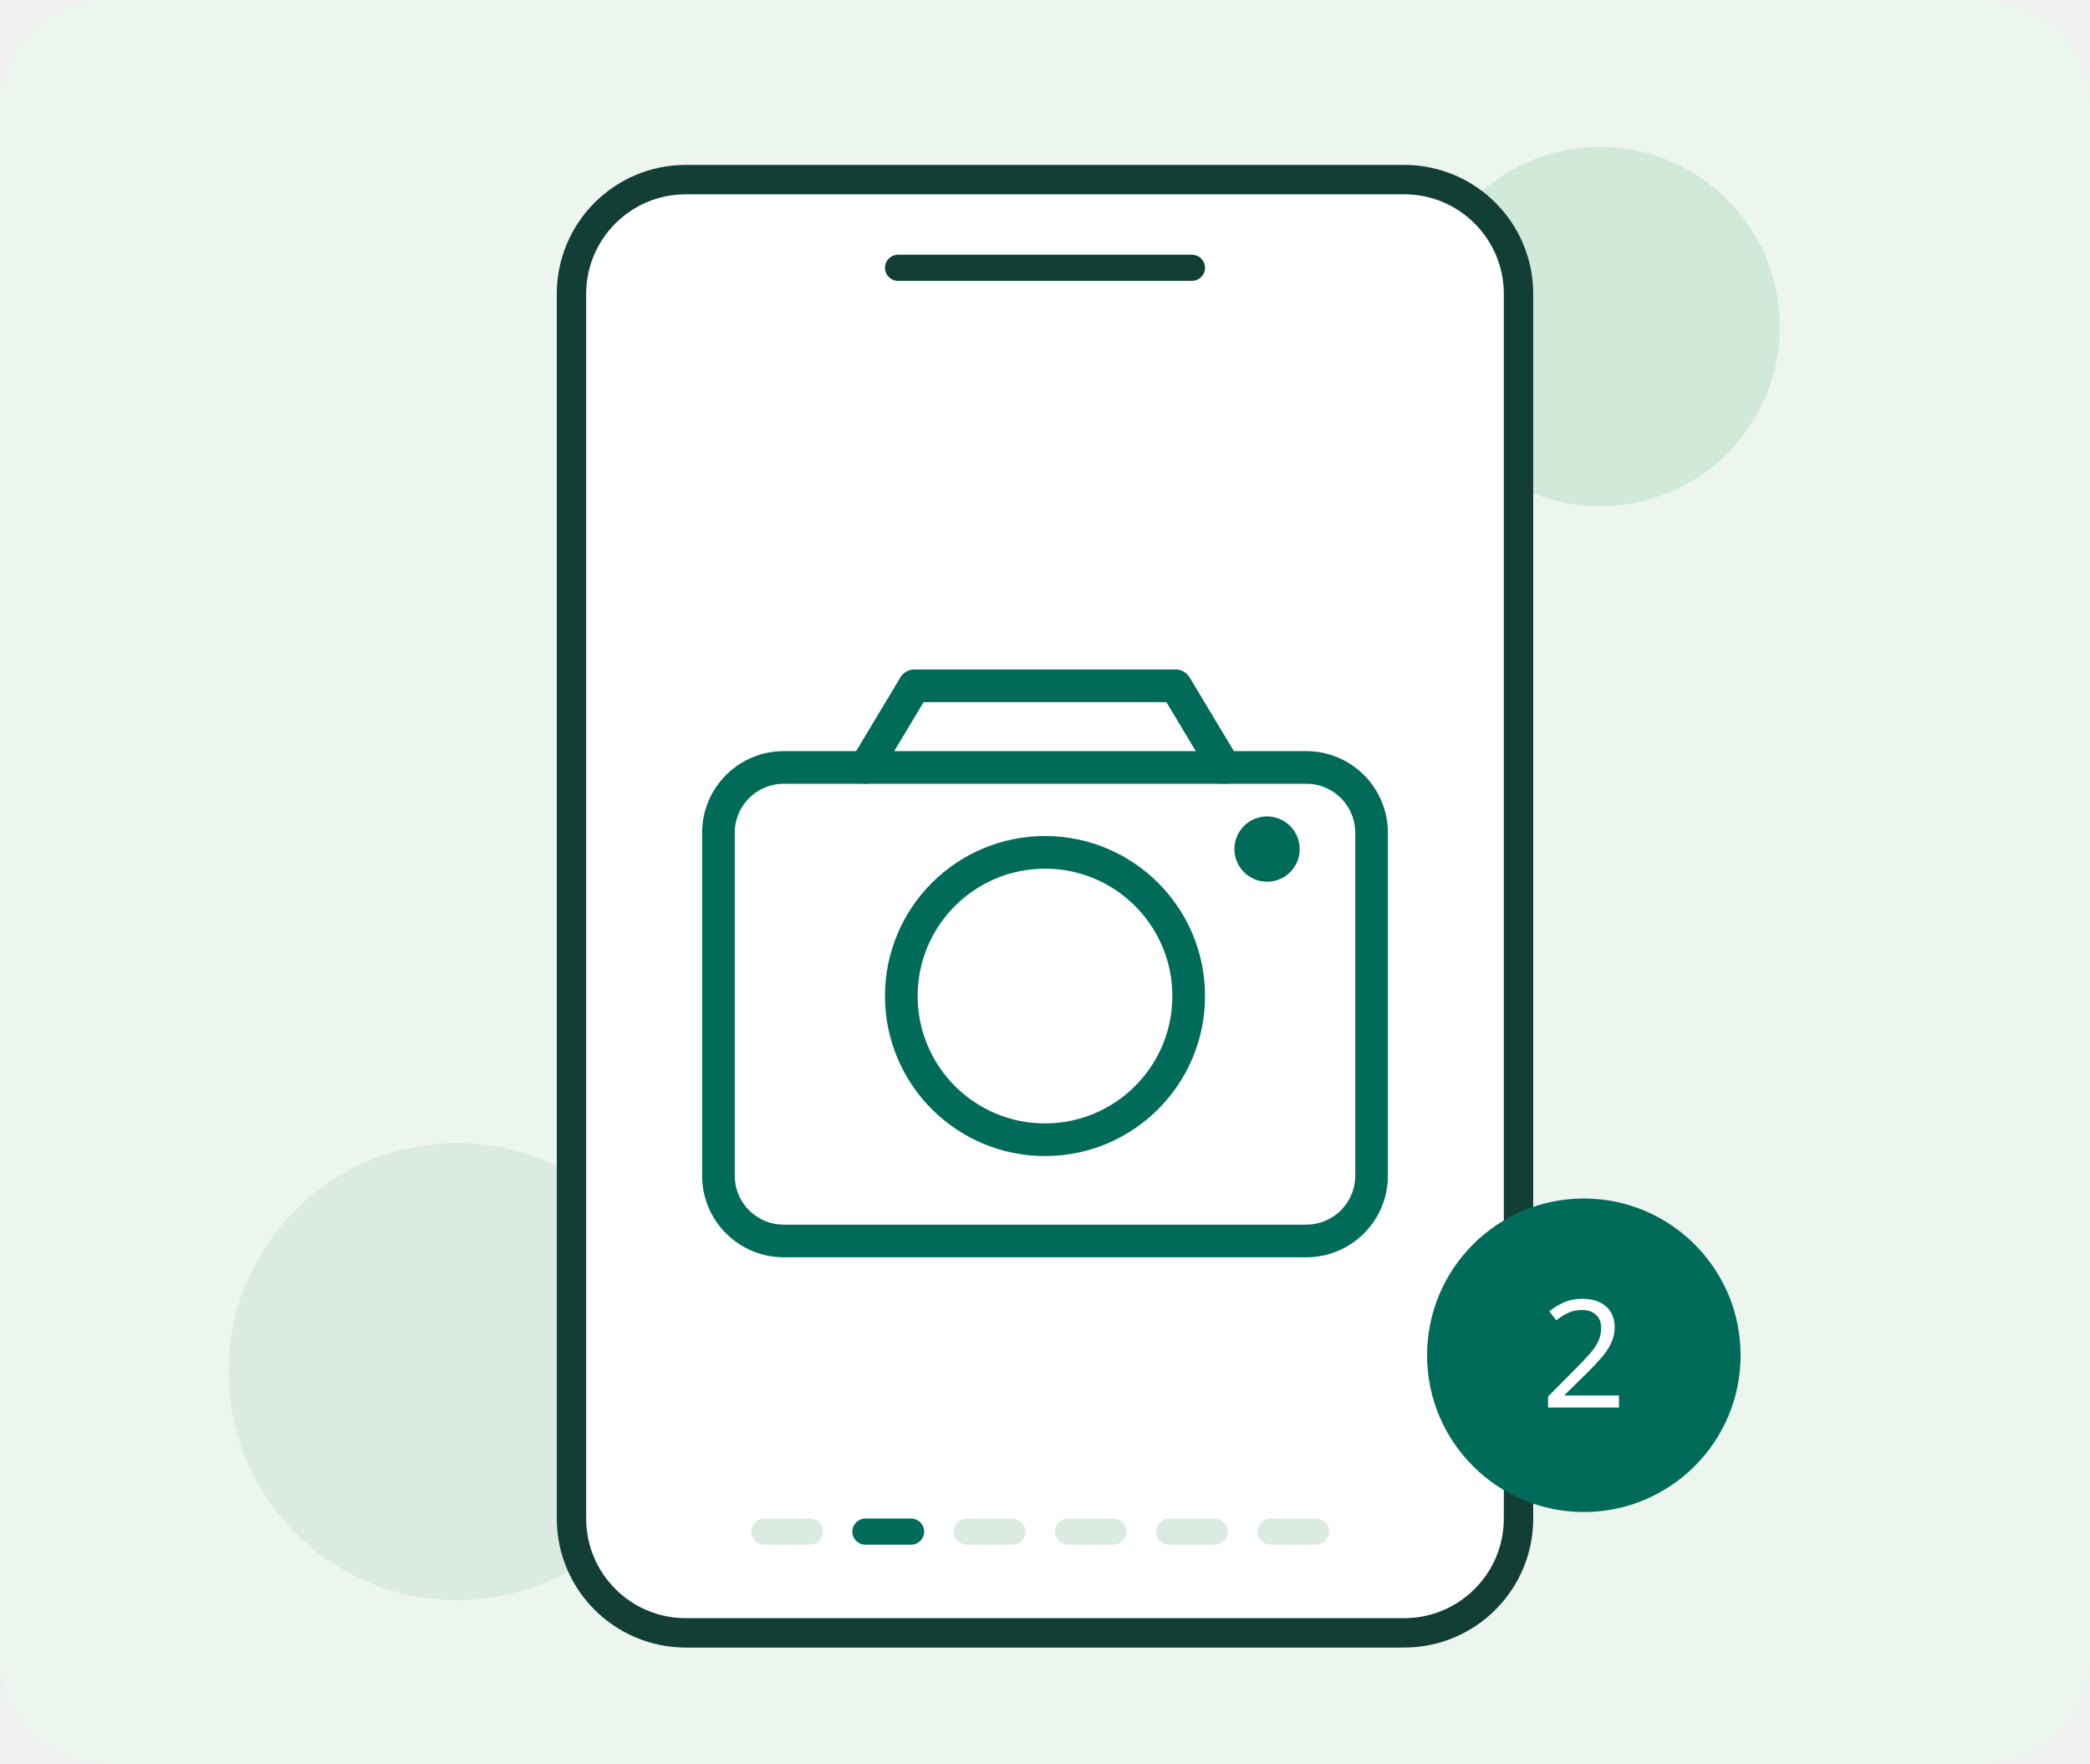
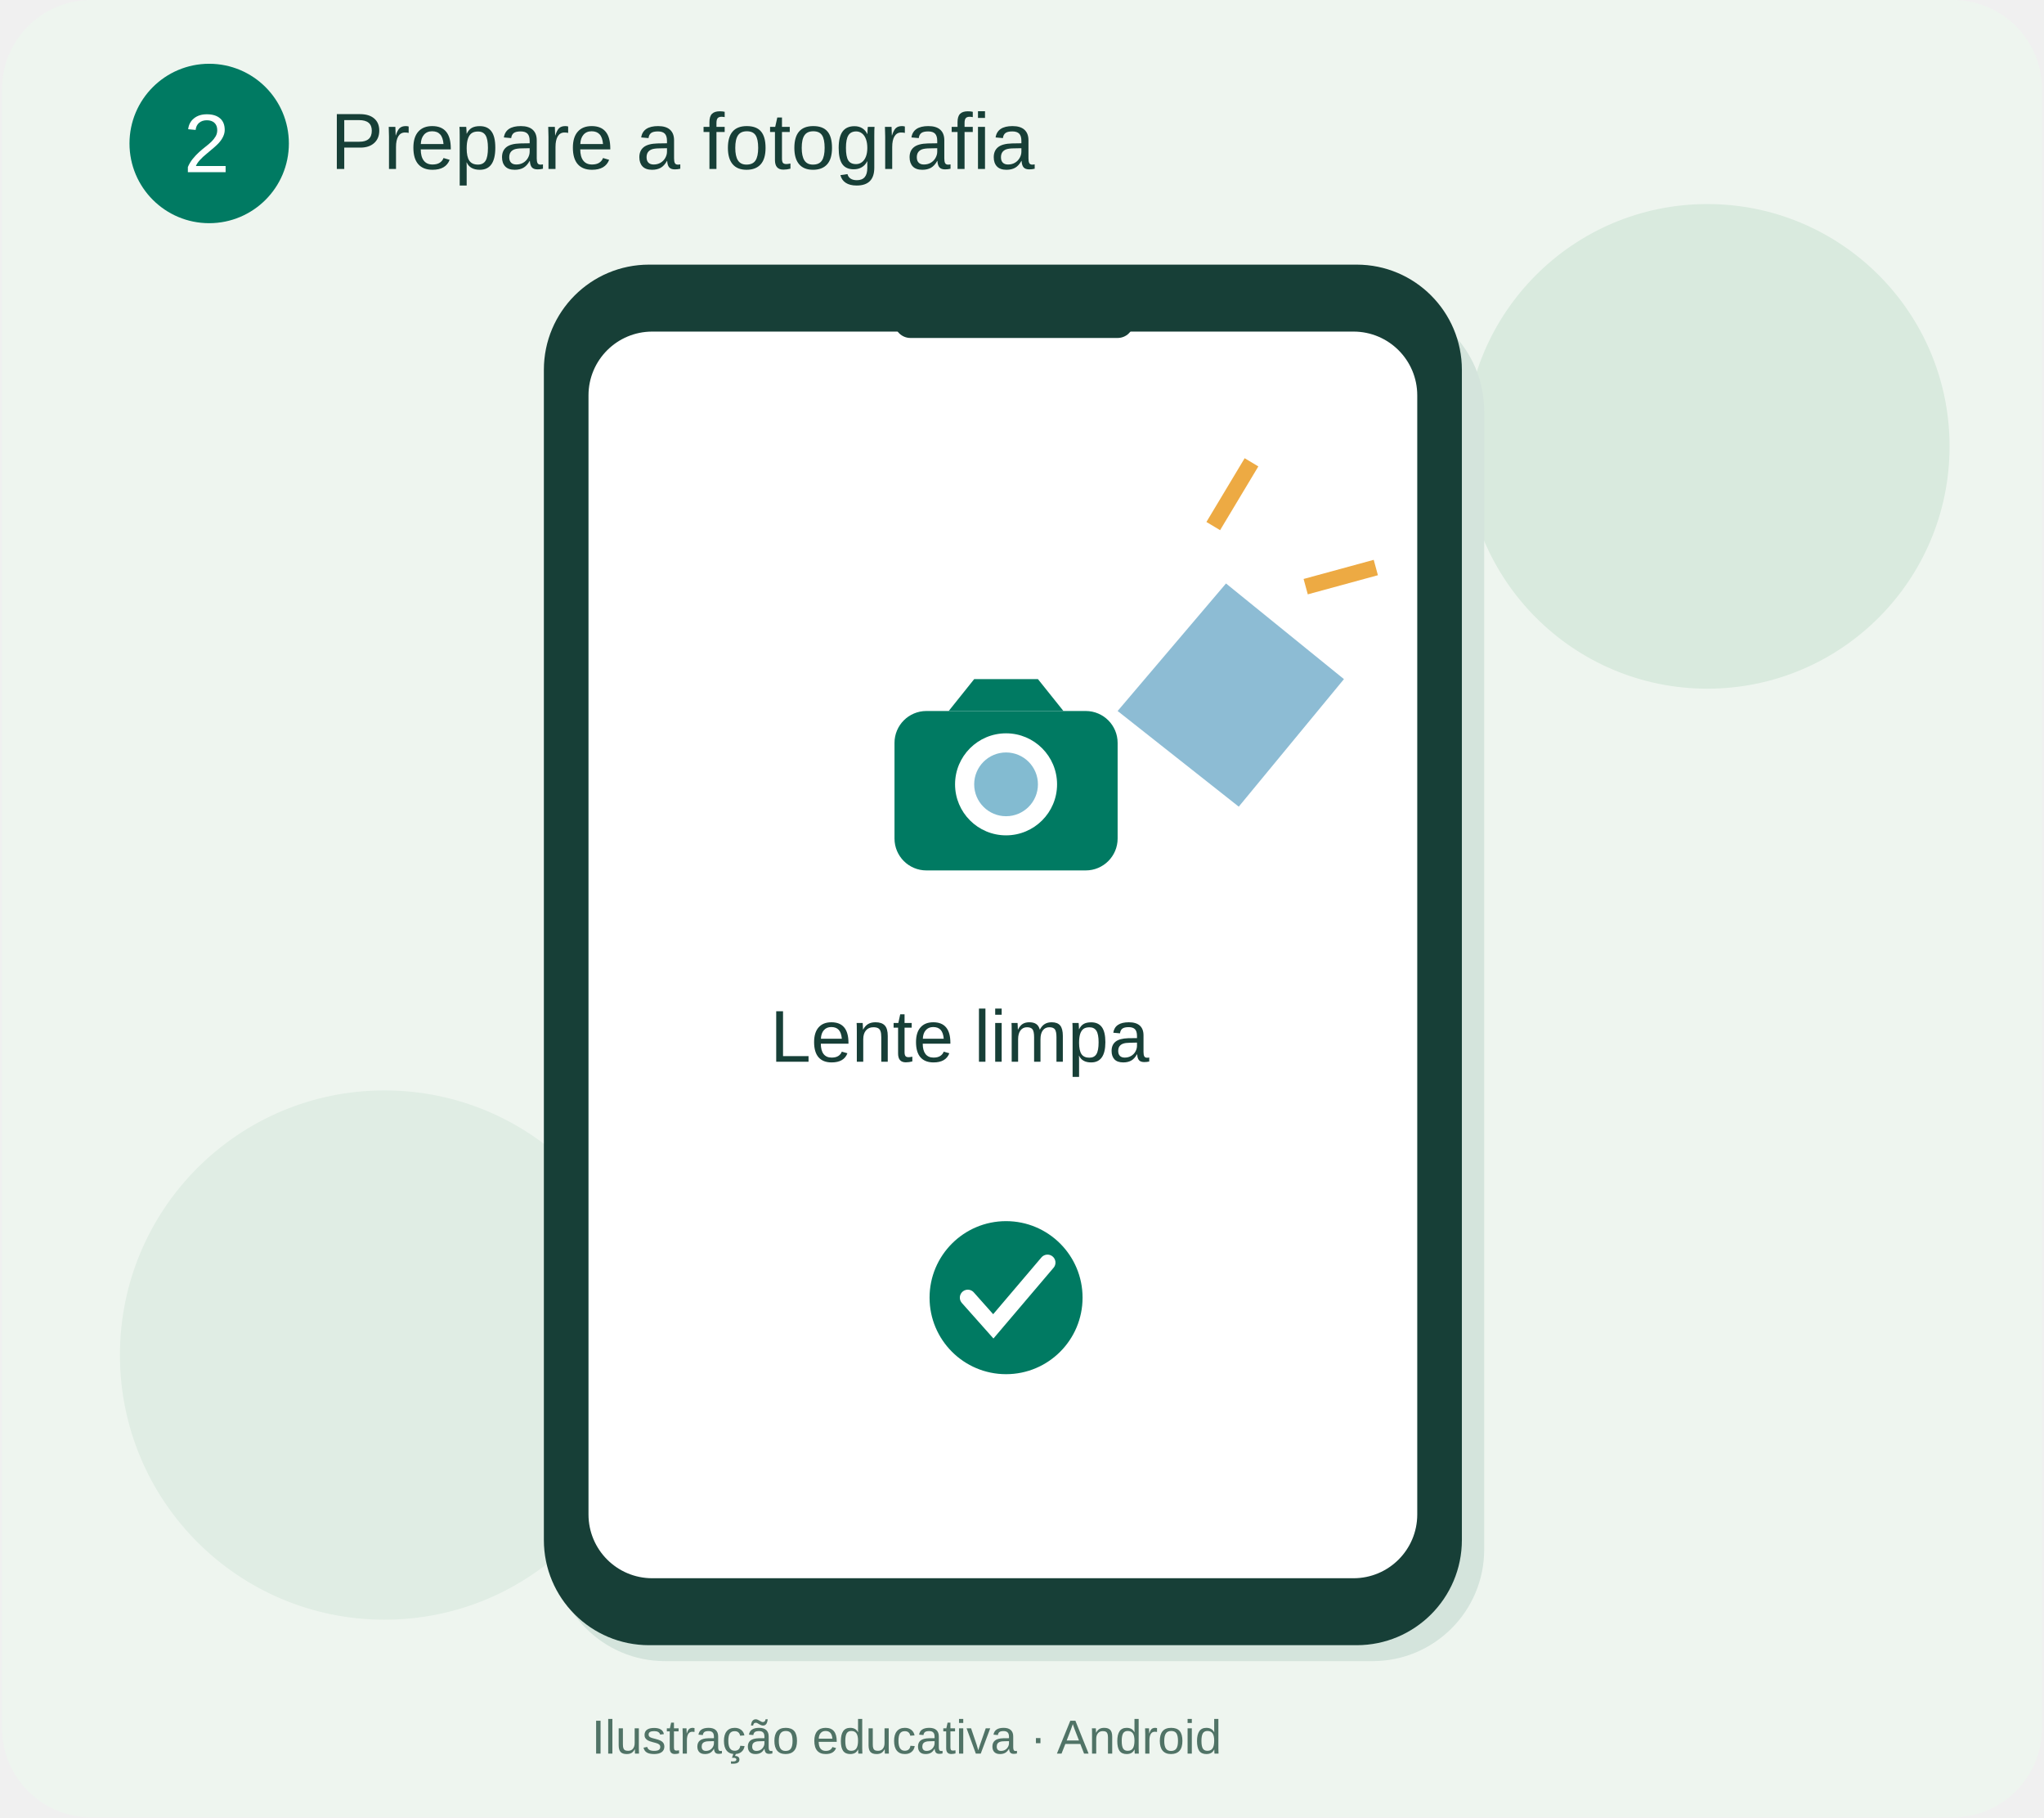
- <svg xmlns="http://www.w3.org/2000/svg" width="640" height="540" viewBox="0 0 640 540">
-   <rect width="640" height="540" rx="32" fill="#edf5ef" />
-   <circle cx="490" cy="100" r="55" fill="#d0e9d8" />
-   <circle cx="140" cy="420" r="70" fill="#dcebe2" />
-   <rect x="175" y="55" width="290" height="445" rx="35" fill="white" stroke="#123e35" stroke-width="9" />
-   <path d="M275 82 H365" stroke="#123e35" stroke-width="8" stroke-linecap="round" />
-   <g fill="none" stroke="#006b59" stroke-width="10" stroke-linecap="round" stroke-linejoin="round">
-     <rect x="220" y="235" width="200" height="145" rx="20" />
-     <path d="M265 235 L280 210 H360 L375 235" />
-     <circle cx="320" cy="305" r="44" />
-     <circle cx="388" cy="260" r="5" fill="#006b59" />
+ <svg xmlns="http://www.w3.org/2000/svg" width="720" height="640" viewBox="0 0 640 570">
+   <defs>
+     <marker id="arrow" viewBox="0 0 10 10" refX="8" refY="5" markerWidth="5" markerHeight="5" orient="auto-start-reverse">
+       <path d="M0 0 10 5 0 10Z" fill="#e85b37" />
+     </marker>
+   </defs>
+   <rect width="640" height="570" rx="28" fill="#eef5ef" />
+   <circle cx="535" cy="140" r="76" fill="#d9eade" />
+   <circle cx="120" cy="425" r="83" fill="#e0ede4" />
+   <rect x="173" y="94" width="292" height="427" rx="35" fill="#d4e4dc" />
+   <rect x="170" y="83" width="288" height="433" rx="33" fill="#173f37" />
+   <rect x="184" y="104" width="260" height="391" rx="20" fill="white" />
+   <path d="M285 101h65" stroke="#173f37" stroke-width="10" stroke-linecap="round" />
+   <g transform="translate(315 246)">
+     <rect x="-35" y="-23" width="70" height="50" rx="10" fill="#007a62" />
+     <path d="M-18-23l8-10h20l8 10" fill="#007a62" />
+     <circle r="16" fill="white" />
+     <circle r="10" fill="#83bbd1" />
  </g>
-   <circle cx="485" cy="415" r="48" fill="#006b59" />
-   <text x="485" y="431" fill="white" font-size="46" font-family="sans-serif" text-anchor="middle">2</text>
-   <g fill="#dcebe2">
-     <rect x="230" y="465" width="22" height="8" rx="4" />
-     <rect x="261" y="465" width="22" height="8" rx="4" fill="#006b59" />
-     <rect x="292" y="465" width="22" height="8" rx="4" />
-     <rect x="323" y="465" width="22" height="8" rx="4" />
-     <rect x="354" y="465" width="22" height="8" rx="4" />
-     <rect x="385" y="465" width="22" height="8" rx="4" />
-   </g>
+   <text x="241" y="333" font-family="Arial,sans-serif" font-size="23" fill="#173f37">Lente limpa</text>
+   <path d="m350 223 34-40 37 30-33 40Z" fill="#8dbcd4" />
+   <path d="m380 165 12-20m17 39 22-6" stroke="#edaa43" stroke-width="5" />
+   <circle cx="315" cy="407" r="24" fill="#007a62" />
+   <path d="m303 407 8 9 17-20" fill="none" stroke="white" stroke-width="5" stroke-linecap="round" />
+   <circle cx="65" cy="45" r="25" fill="#007a62" />
+   <text x="57" y="54" font-family="Arial,sans-serif" font-size="26" fill="white">2</text>
+   <text x="103" y="53" font-family="Arial,sans-serif" font-size="25" fill="#173f37">Prepare a fotografia</text>
+   <text x="185" y="550" font-family="Arial,sans-serif" font-size="15" fill="#507366">Ilustração educativa · Android</text>
</svg>
